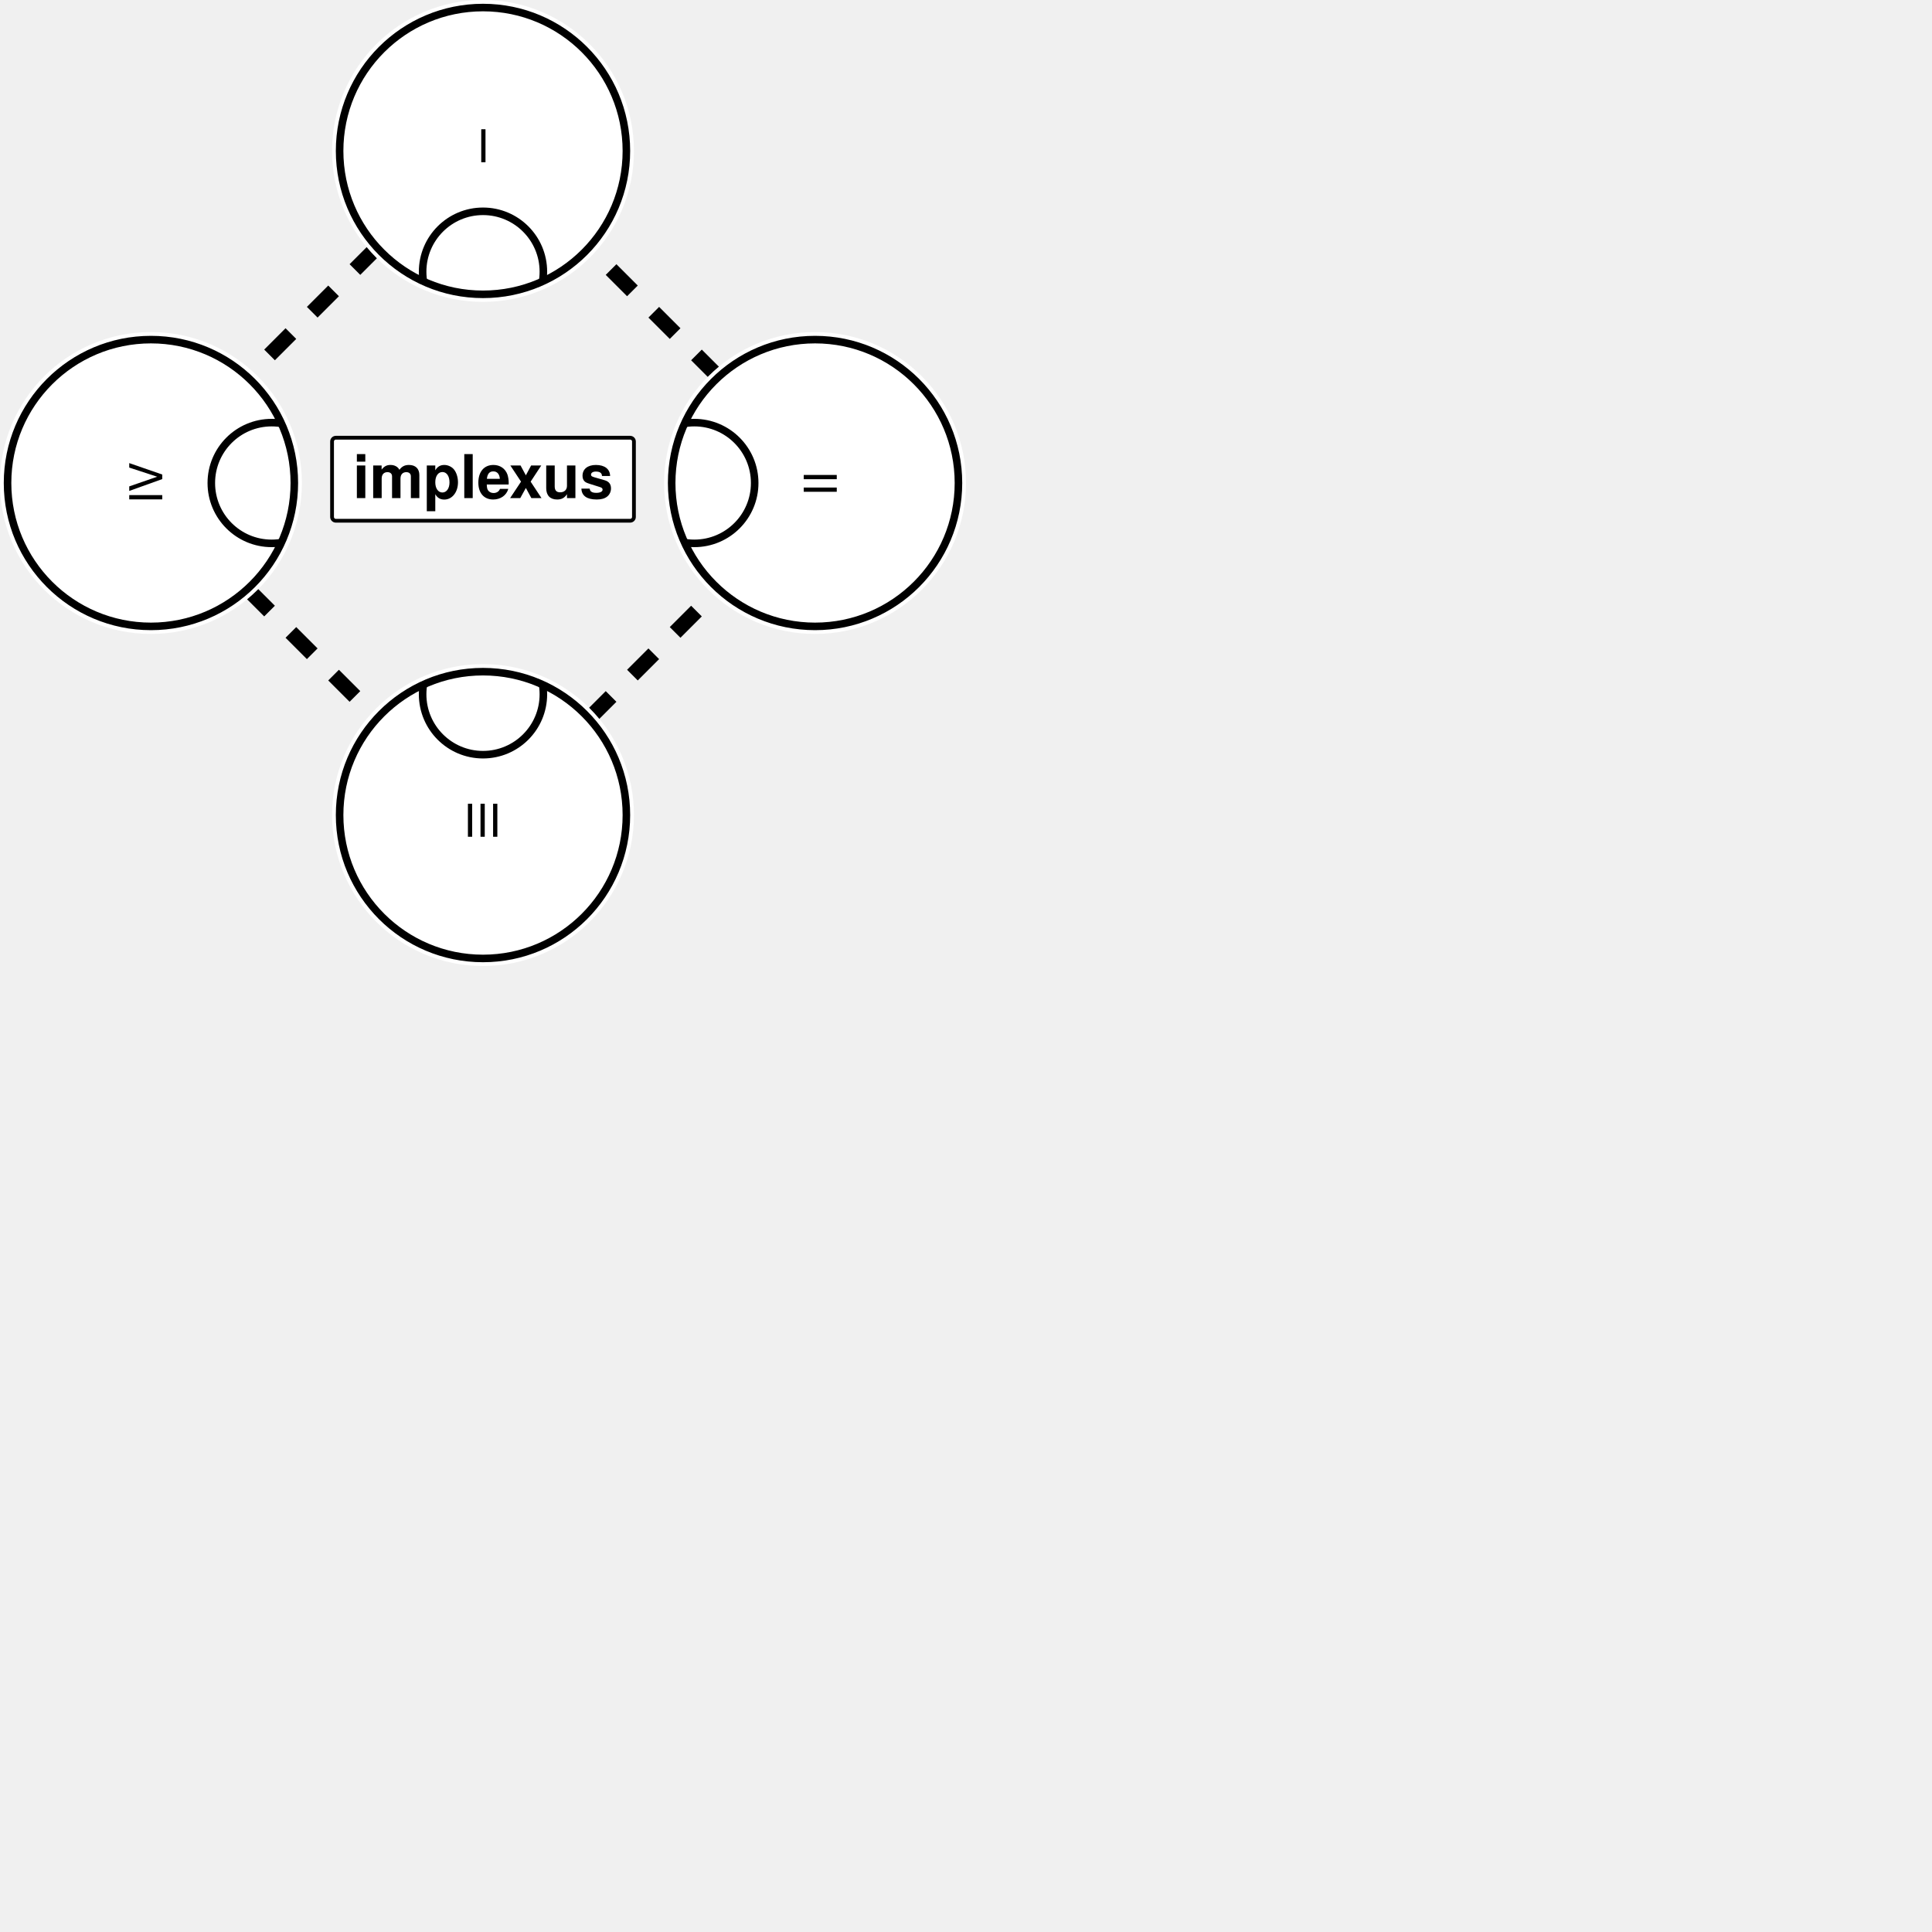
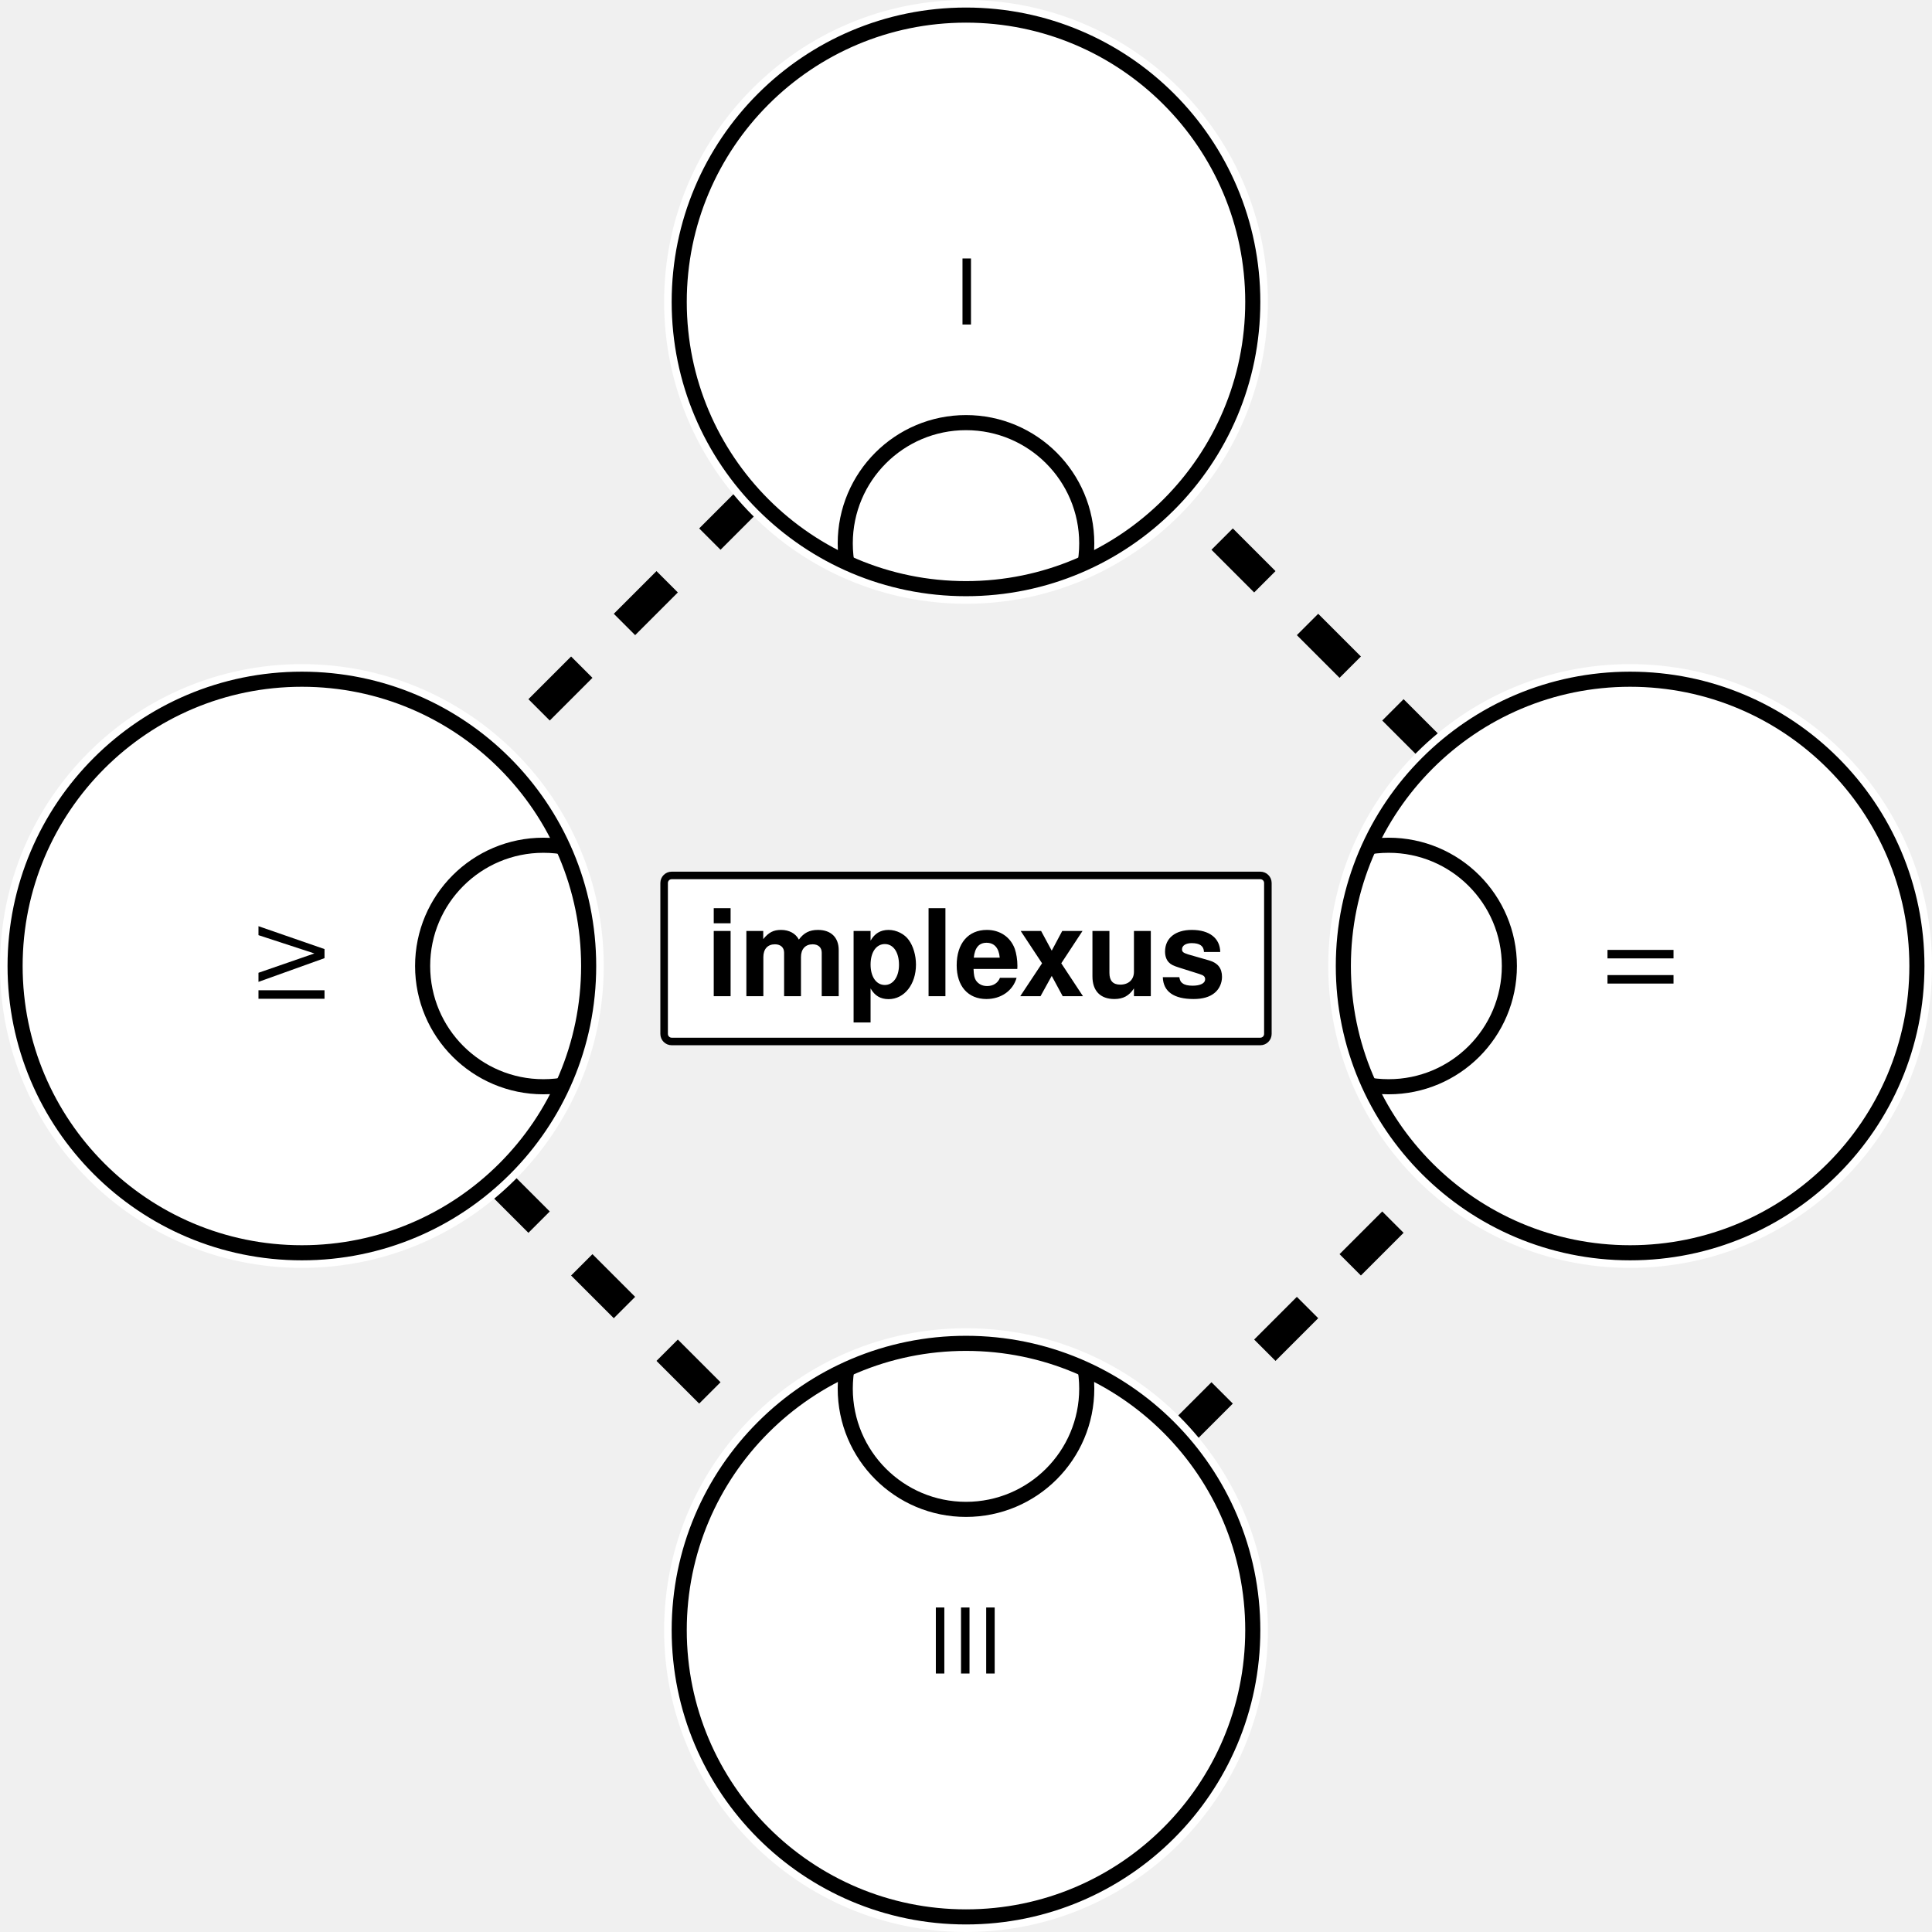
- <svg xmlns="http://www.w3.org/2000/svg" xmlns:xlink="http://www.w3.org/1999/xlink" version="1.1" baseProfile="full" viewbox="0 0 256 256" width="512" height="512">
+ <svg xmlns="http://www.w3.org/2000/svg" xmlns:xlink="http://www.w3.org/1999/xlink" version="1.1" baseProfile="full" viewbox="0 0 256 256" width="256" height="256">
  <style type="text/css">
		text {
			font-family: Helvetica;
			fill: black;
		}
		.orb-outline,
		.inner,
		.title-container {
			stroke: black;
		}
		.orb,
		.title-container {
			fill: white;
		}
		.orb-outline {
			stroke-width: 2px;
			fill: none;
		}
		.inner {
			fill: none;
			stroke-width: 4px;
			stroke-dasharray: 8px;
		}
		.message {
			text-anchor: middle;
			font-size: 12px;
		}
		.title {
			text-anchor: middle;
			font-size: 16px;
			font-weight: 600;
		}
		.title-container {
			stroke-width: 1px;
		}
	</style>
  <defs>
    <clipPath id="orb_outline">
      <circle r="38" />
    </clipPath>
    <g id="orb" transform="translate(128 40)">
      <circle class="orb" r="40" />
      <circle class="orb orb-outline" r="16" cy="32" clip-path="url(#orb_outline)" />
      <circle class="orb-outline" r="38" />
    </g>
  </defs>
  <g>
    <animateTransform attributeName="transform" type="rotate" from="360 128 128" to="0 128 128" dur="16s" repeatCount="indefinite" />
    <rect class="inner" width="128" height="128" x="64" y="64" transform="rotate(45 128 128)">
      <animate attributeName="stroke-dashoffset" from="0" to="16" dur="500ms" repeatCount="indefinite" />
    </rect>
    <use xlink:href="#orb" transform="rotate(0 128 128)" />
    <use xlink:href="#orb" transform="rotate(90 128 128)" />
    <use xlink:href="#orb" transform="rotate(180 128 128)" />
    <use xlink:href="#orb" transform="rotate(270 128 128)" />
    <g transform="rotate(0 128 128) translate(128 43)">
      <text class="message" x="0" y="0">I</text>
    </g>
    <g transform="rotate(90 128 128) translate(128 43)">
      <text class="message" x="0" y="0">II</text>
    </g>
    <g transform="rotate(180 128 128) translate(128 43)">
      <text class="message" x="0" y="0">III</text>
    </g>
    <g transform="rotate(270 128 128) translate(128 43)">
      <text class="message" x="0" y="0">IV</text>
    </g>
  </g>
  <rect class="title-container" width="80" height="22" x="88" y="116" rx="1" ry="1" />
  <text class="title" x="128" y="132">implexus</text>
</svg>
